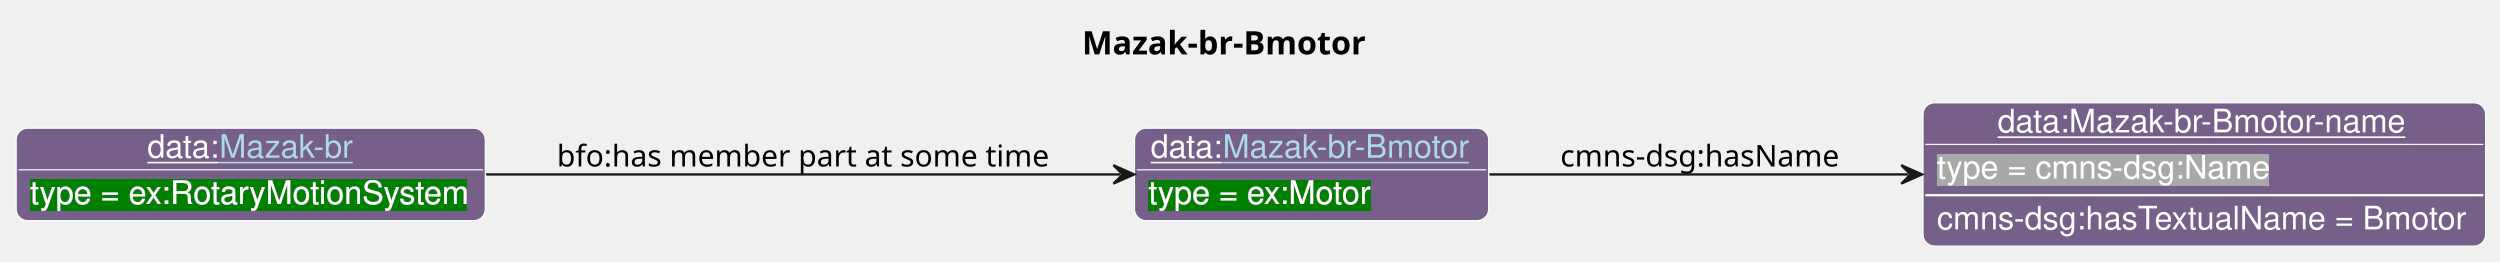
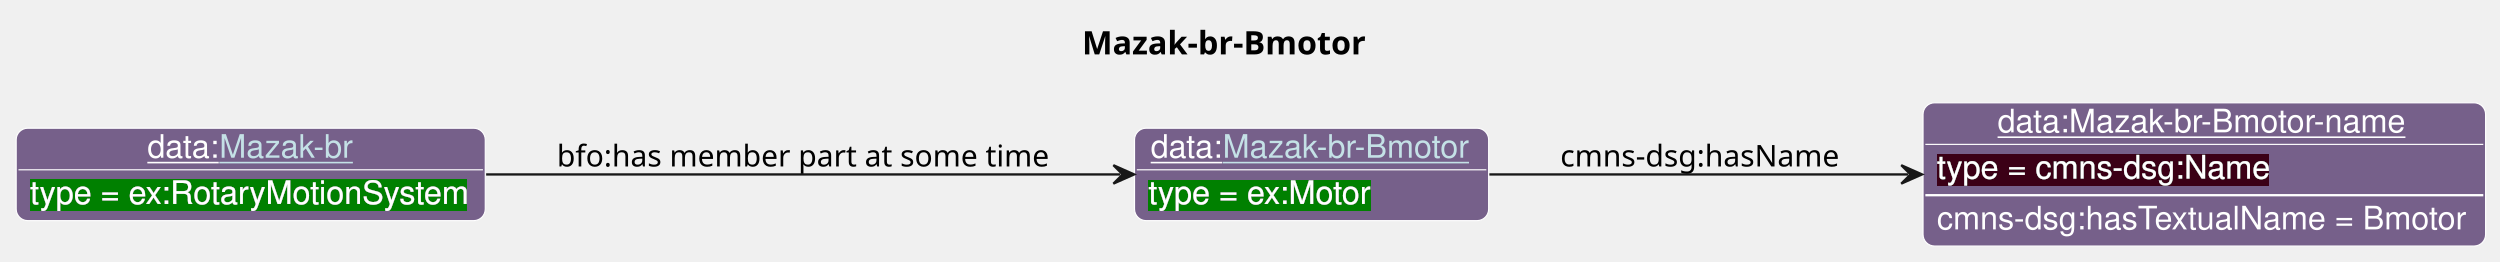
<svg xmlns="http://www.w3.org/2000/svg" xmlns:xlink="http://www.w3.org/1999/xlink" contentStyleType="text/css" data-diagram-type="CLASS" height="113px" preserveAspectRatio="none" style="width:1082px;height:113px;background:#FFFFFF;" version="1.1" viewBox="0 0 1082 113" width="1082px" zoomAndPan="magnify">
  <defs>
-     <filter height="1" id="b4vmzy95uus790" width="1" x="0" y="0">
+     <filter height="1" id="b106xuoplui5su0" width="1" x="0" y="0">
      <feFlood flood-color="#008000" result="flood" />
      <feComposite in="SourceGraphic" in2="flood" operator="over" />
    </filter>
-     <filter height="1" id="b4vmzy95uus791" width="1" x="0" y="0">
-       <feFlood flood-color="#A9A9A9" result="flood" />
+     <filter height="1" id="b106xuoplui5su1" width="1" x="0" y="0">
+       <feFlood flood-color="#3A0519" result="flood" />
      <feComposite in="SourceGraphic" in2="flood" operator="over" />
    </filter>
  </defs>
  <g>
    <text fill="#000000" font-family="sans-serif" font-size="14" font-weight="bold" lengthAdjust="spacing" textLength="132.139" x="468.315" y="23.535">Mazak-br-Bmotor</text>
    <g class="entity" data-entity="o1" data-source-line="131" data-uid="ent0002" id="entity_o1">
      <rect fill="#76608A" height="40" rx="5" ry="5" style="stroke:#FFFFFF;stroke-width:0.5;" width="153.269" x="491.02" y="55.488" />
      <text fill="#FFFFFF" font-family="Helvetica" font-size="14" lengthAdjust="spacing" text-decoration="underline" textLength="31.138" x="498.02" y="68.269">data:</text>
      <a href="./Mazak-br-Bmotor.html" target="_top" title="./Mazak-br-Bmotor.html" xlink:actuate="onRequest" xlink:href="./Mazak-br-Bmotor.html" xlink:show="new" xlink:title="./Mazak-br-Bmotor.html" xlink:type="simple">
-         <text fill="#ADD8E6" font-family="Helvetica" font-size="14" lengthAdjust="spacing" text-decoration="underline" textLength="108.131" x="529.158" y="68.269">Mazak-br-Bmotor</text>
+         <text fill="#C4E1E6" font-family="Helvetica" font-size="14" lengthAdjust="spacing" text-decoration="underline" textLength="108.131" x="529.158" y="68.269">Mazak-br-Bmotor</text>
      </a>
      <line style="stroke:#FFFFFF;stroke-width:0.5;" x1="492.02" x2="643.289" y1="73.488" y2="73.488" />
-       <text fill="#FFFFFF" filter="url(#b4vmzy95uus790)" font-family="Helvetica" font-size="14" lengthAdjust="spacing" textLength="96.879" x="497.02" y="88.269">type = ex:Motor</text>
+       <text fill="#FFFFFF" filter="url(#b106xuoplui5su0)" font-family="Helvetica" font-size="14" lengthAdjust="spacing" textLength="96.879" x="497.02" y="88.269">type = ex:Motor</text>
    </g>
    <g class="entity" data-entity="o2" data-source-line="131" data-uid="ent0003" id="entity_o2">
      <rect fill="#76608A" height="62" rx="5" ry="5" style="stroke:#FFFFFF;stroke-width:0.5;" width="243.478" x="832.29" y="44.488" />
      <text fill="#FFFFFF" font-family="Helvetica" font-size="14" lengthAdjust="spacing" text-decoration="underline" textLength="178.951" x="864.554" y="57.269">data:Mazak-br-Bmotor-name</text>
      <line style="stroke:#FFFFFF;stroke-width:0.5;" x1="833.29" x2="1074.768" y1="62.488" y2="62.488" />
-       <text fill="#FFFFFF" filter="url(#b4vmzy95uus791)" font-family="Helvetica" font-size="14" lengthAdjust="spacing" textLength="144.334" x="838.29" y="77.269">type = cmns-dsg:Name</text>
+       <text fill="#FFFFFF" filter="url(#b106xuoplui5su1)" font-family="Helvetica" font-size="14" lengthAdjust="spacing" textLength="144.334" x="838.29" y="77.269">type = cmns-dsg:Name</text>
      <line style="stroke:#FFFFFF;stroke-width:1;" x1="833.29" x2="1074.768" y1="84.488" y2="84.488" />
      <text fill="#FFFFFF" font-family="Helvetica" font-size="14" lengthAdjust="spacing" textLength="231.478" x="838.29" y="99.269">cmns-dsg:hasTextualName = Bmotor</text>
    </g>
    <g class="entity" data-entity="o3" data-source-line="131" data-uid="ent0004" id="entity_o3">
      <rect fill="#76608A" height="40" rx="5" ry="5" style="stroke:#FFFFFF;stroke-width:0.5;" width="203.023" x="7" y="55.488" />
      <text fill="#FFFFFF" font-family="Helvetica" font-size="14" lengthAdjust="spacing" text-decoration="underline" textLength="31.138" x="63.77" y="68.269">data:</text>
      <a href="./Mazak-br.html" target="_top" title="./Mazak-br.html" xlink:actuate="onRequest" xlink:href="./Mazak-br.html" xlink:show="new" xlink:title="./Mazak-br.html" xlink:type="simple">
-         <text fill="#ADD8E6" font-family="Helvetica" font-size="14" lengthAdjust="spacing" text-decoration="underline" textLength="58.345" x="94.908" y="68.269">Mazak-br</text>
+         <text fill="#C4E1E6" font-family="Helvetica" font-size="14" lengthAdjust="spacing" text-decoration="underline" textLength="58.345" x="94.908" y="68.269">Mazak-br</text>
      </a>
      <line style="stroke:#FFFFFF;stroke-width:0.5;" x1="8" x2="209.023" y1="73.488" y2="73.488" />
-       <text fill="#FFFFFF" filter="url(#b4vmzy95uus790)" font-family="Helvetica" font-size="14" lengthAdjust="spacing" textLength="191.023" x="13" y="88.269">type = ex:RotaryMotionSystem</text>
+       <text fill="#FFFFFF" filter="url(#b106xuoplui5su0)" font-family="Helvetica" font-size="14" lengthAdjust="spacing" textLength="191.023" x="13" y="88.269">type = ex:RotaryMotionSystem</text>
    </g>
    <g class="link" data-entity-1="o1" data-entity-2="o2" data-source-line="195" data-uid="lnk5" id="link_o1_o2">
      <path codeLine="195" d="M644.6,75.488 C697.98,75.488 764.53,75.488 825.86,75.488" fill="none" id="o1-to-o2" style="stroke:#181818;stroke-width:1;" />
      <polygon fill="#181818" points="831.86,75.488,822.86,71.488,826.86,75.488,822.86,79.488,831.86,75.488" style="stroke:#181818;stroke-width:1;" />
      <text fill="#000000" font-family="sans-serif" font-size="13" lengthAdjust="spacing" textLength="126.077" x="675.29" y="72.057">cmns-dsg:hasName</text>
    </g>
    <g class="link" data-entity-1="o3" data-entity-2="o1" data-source-line="195" data-uid="lnk6" id="link_o3_o1">
      <path codeLine="195" d="M210.4,75.488 C295.07,75.488 408.15,75.488 484.87,75.488" fill="none" id="o3-to-o1" style="stroke:#181818;stroke-width:1;" />
      <polygon fill="#181818" points="490.87,75.488,481.87,71.488,485.87,75.488,481.87,79.488,490.87,75.488" style="stroke:#181818;stroke-width:1;" />
      <text fill="#000000" font-family="sans-serif" font-size="13" lengthAdjust="spacing" textLength="219.337" x="241.02" y="72.057">bfo:has member part at some time</text>
    </g>
  </g>
</svg>
